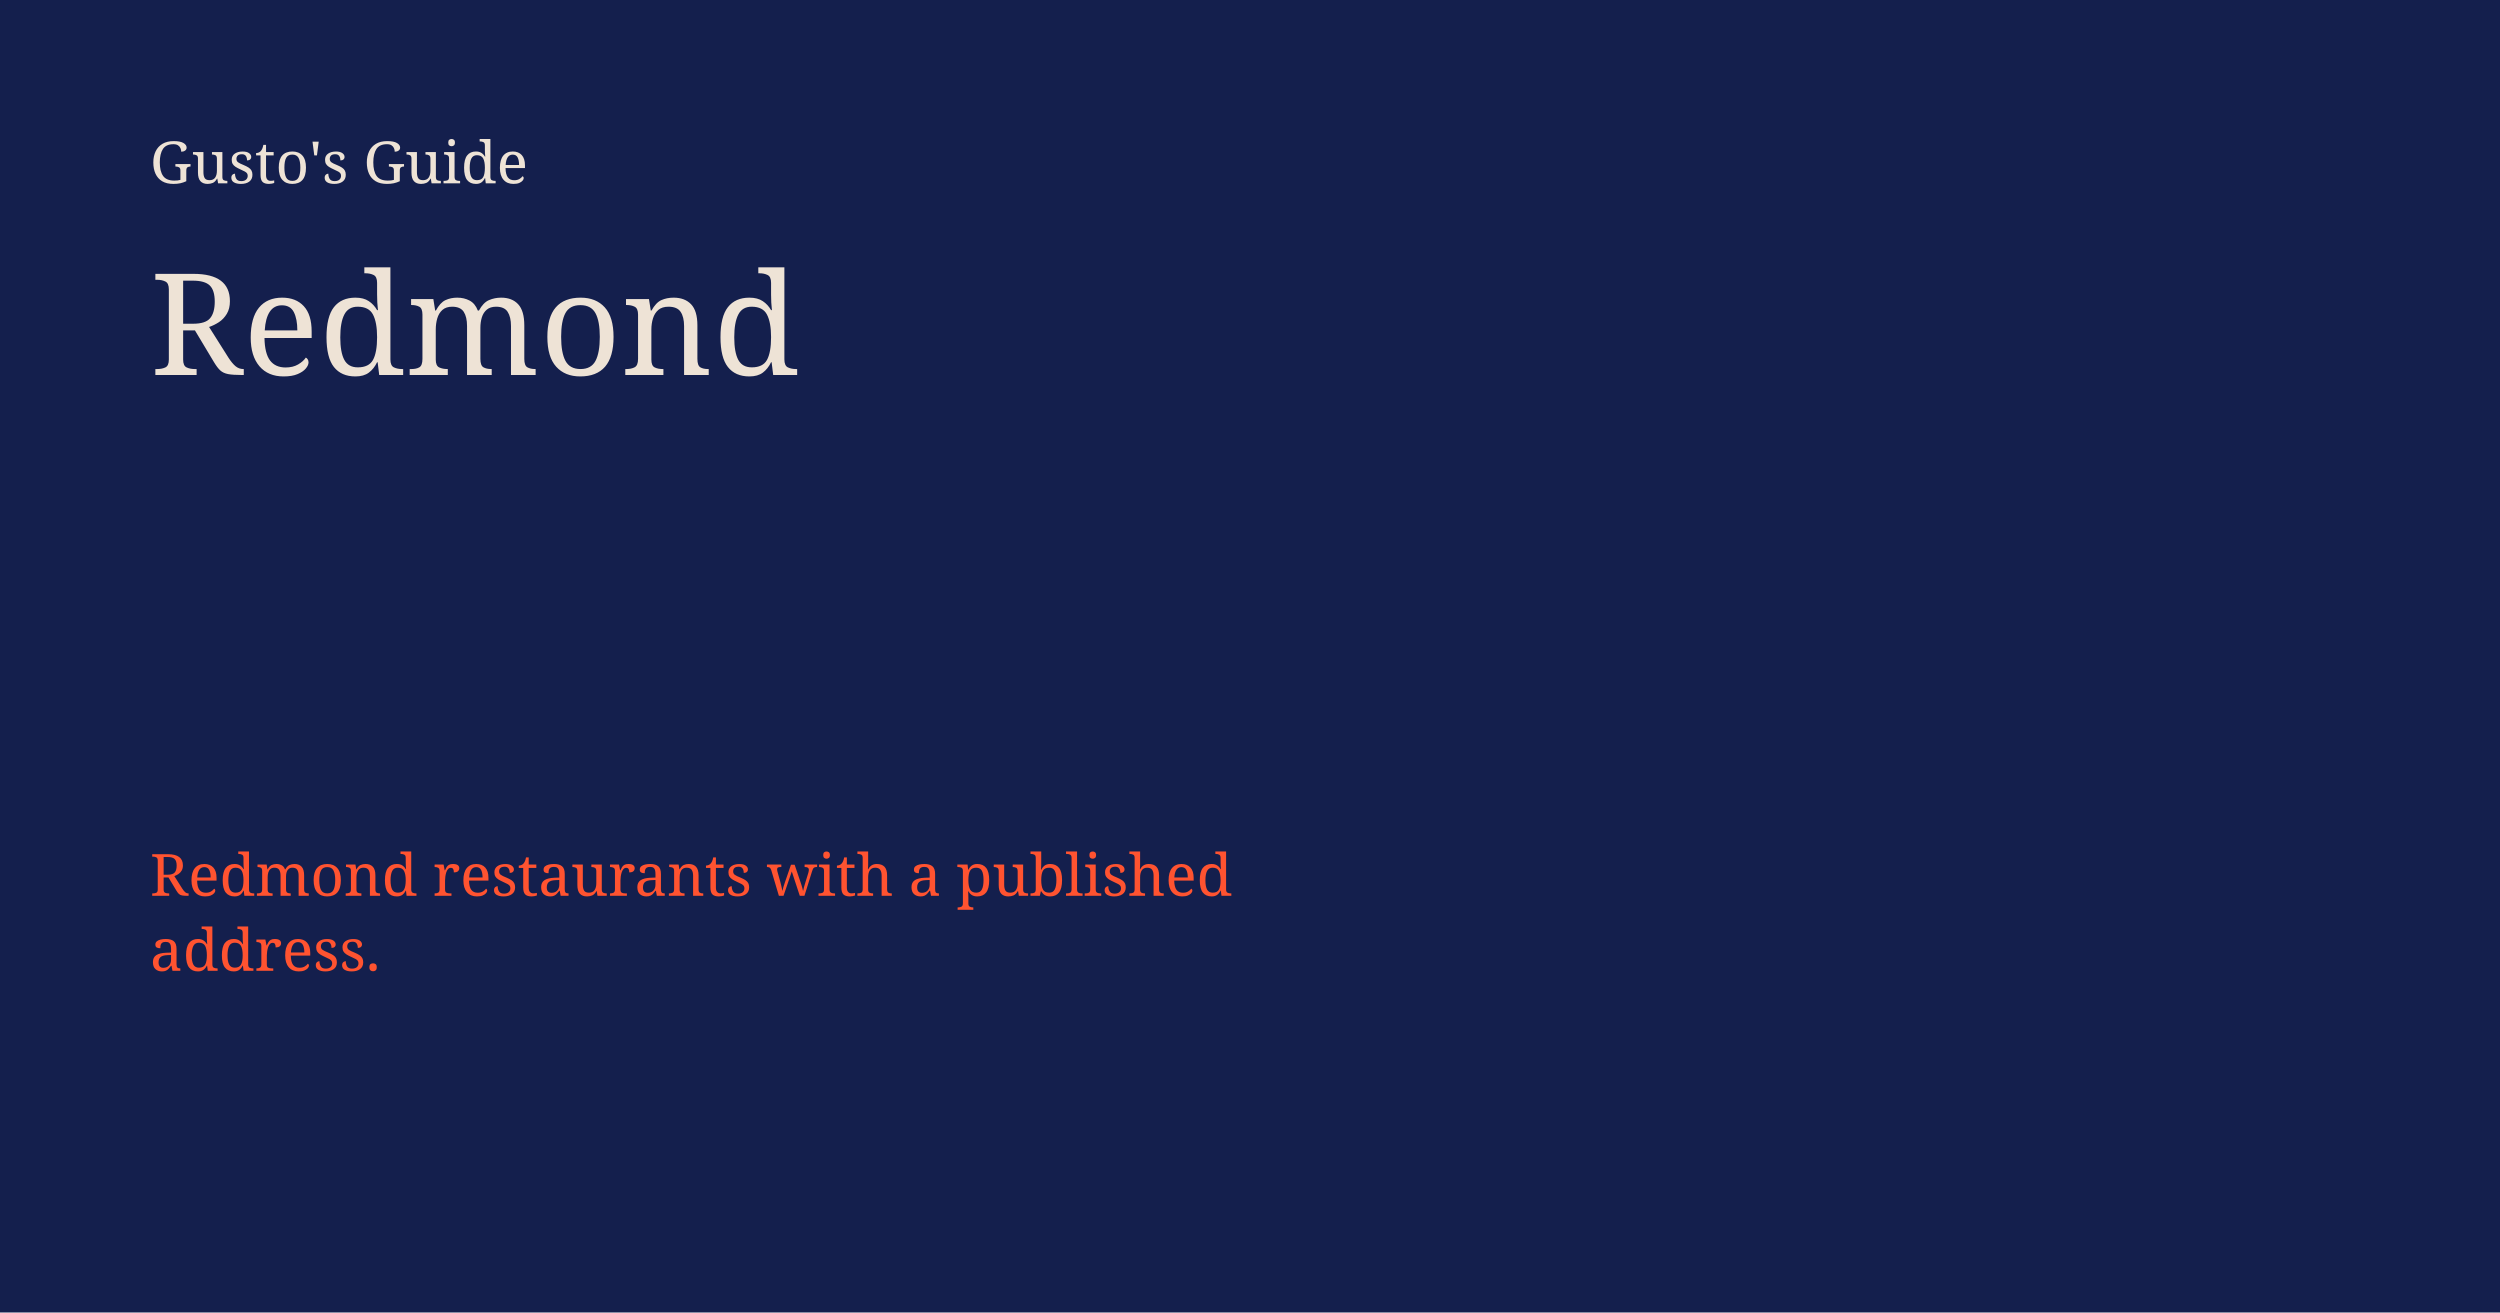
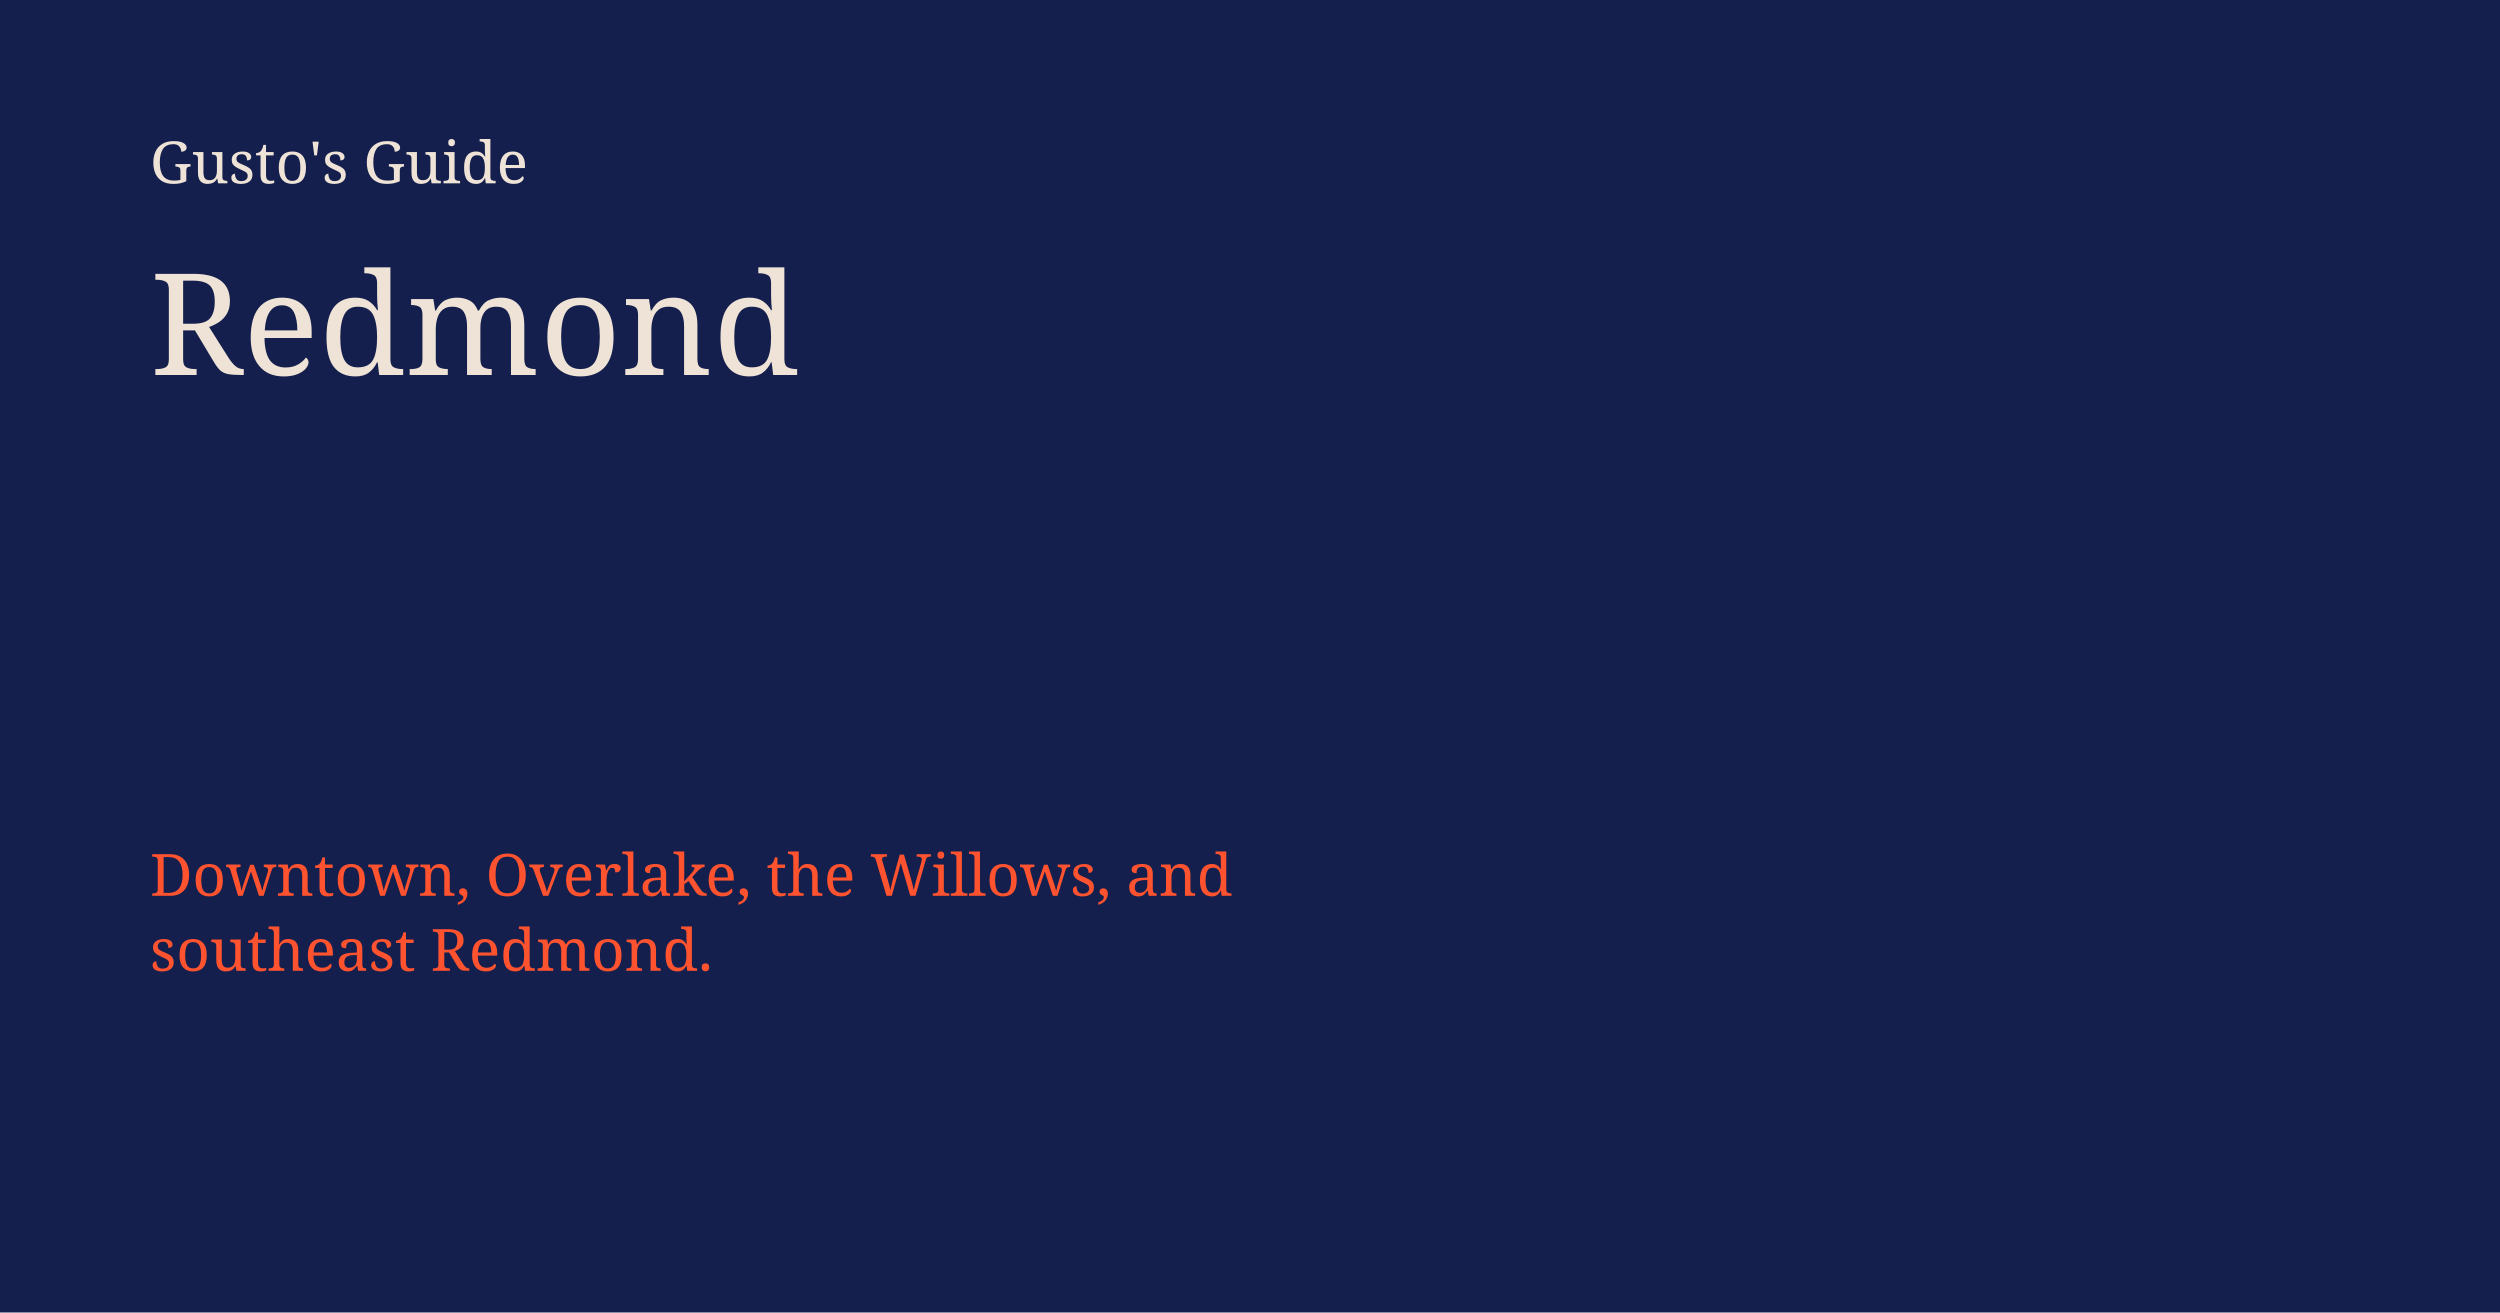
<svg xmlns="http://www.w3.org/2000/svg" width="1200" height="630" viewBox="0 0 1200 630">
  <rect width="1200" height="630" fill="#141F4D" />
  <text x="72" y="88" fill="#EEE3D6" font-family="Georgia, serif" font-size="28">Gusto's Guide</text>
  <text x="72" y="180" fill="#EEE3D6" font-family="Georgia, serif" font-size="68">Redmond</text>
-   <text x="72" y="430" fill="#FF5330" font-family="Georgia, serif" font-size="28">Redmond restaurants with a published</text>
-   <text x="72" y="466" fill="#FF5330" font-family="Georgia, serif" font-size="28">address.</text>
+   <text x="72" y="430" fill="#FF5330" font-family="Georgia, serif" font-size="28">Downtown, Overlake, the Willows, and</text>
+   <text x="72" y="466" fill="#FF5330" font-family="Georgia, serif" font-size="28">southeast Redmond.</text>
</svg>
